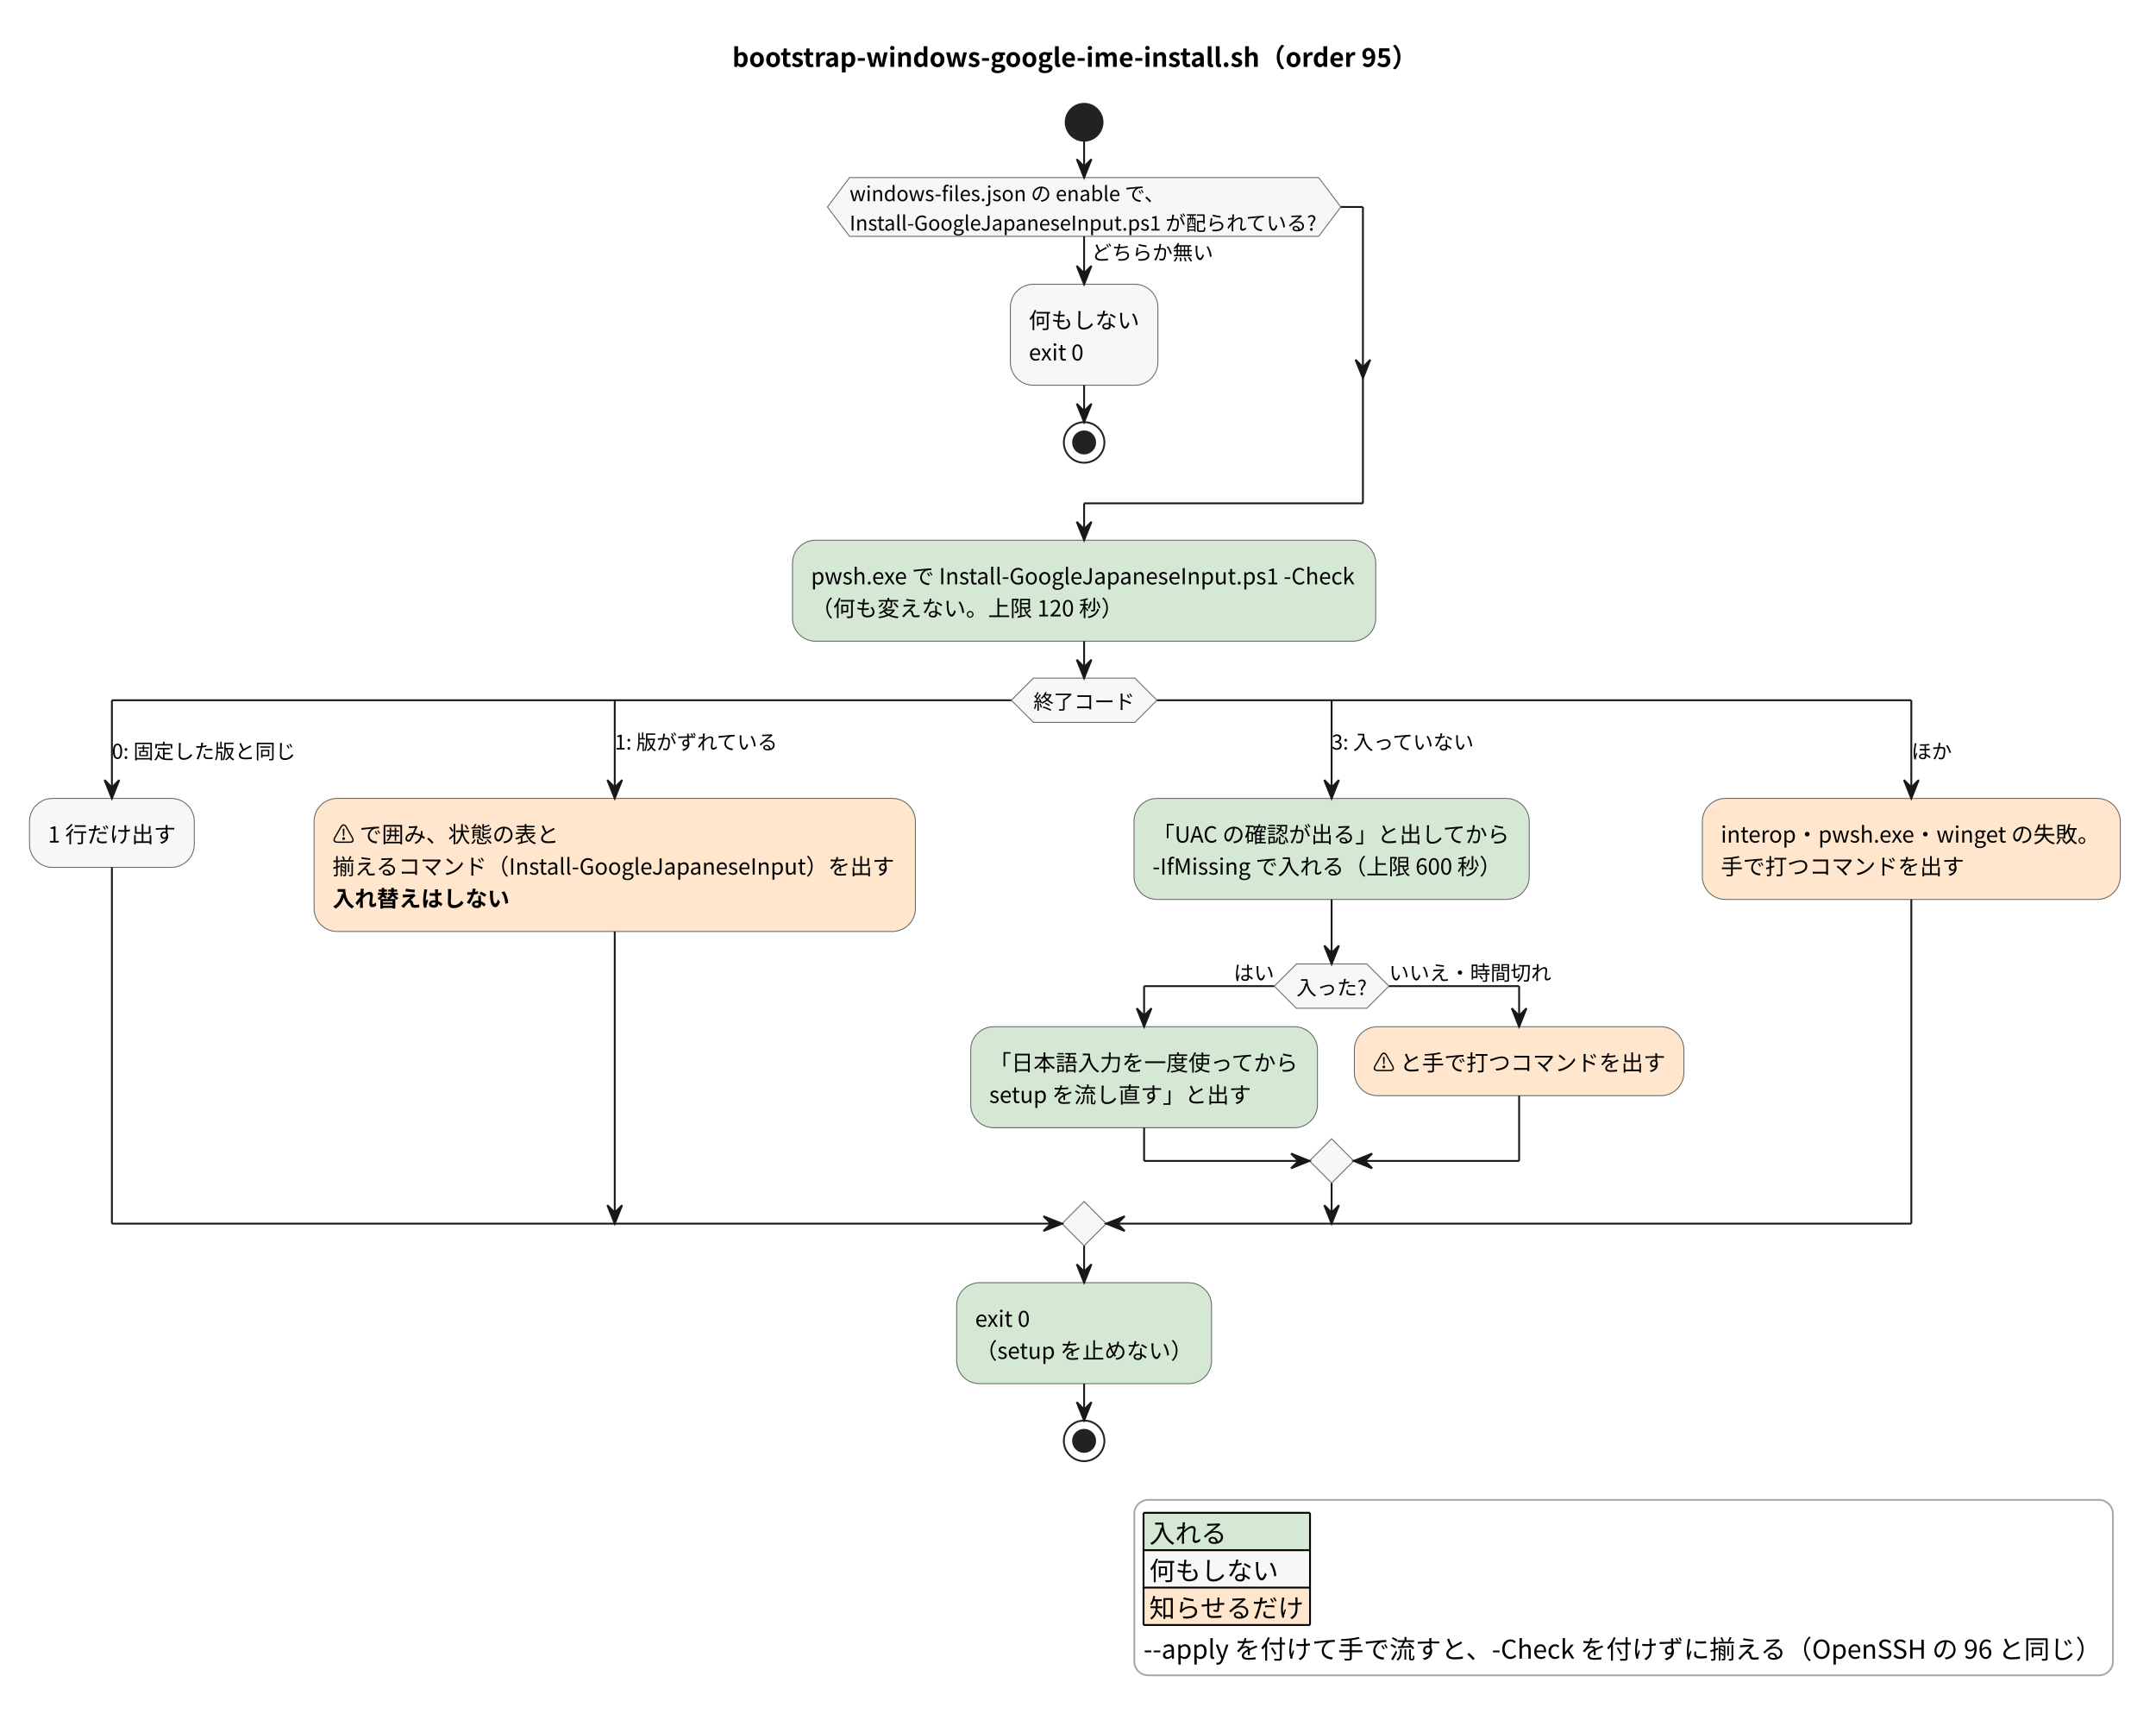
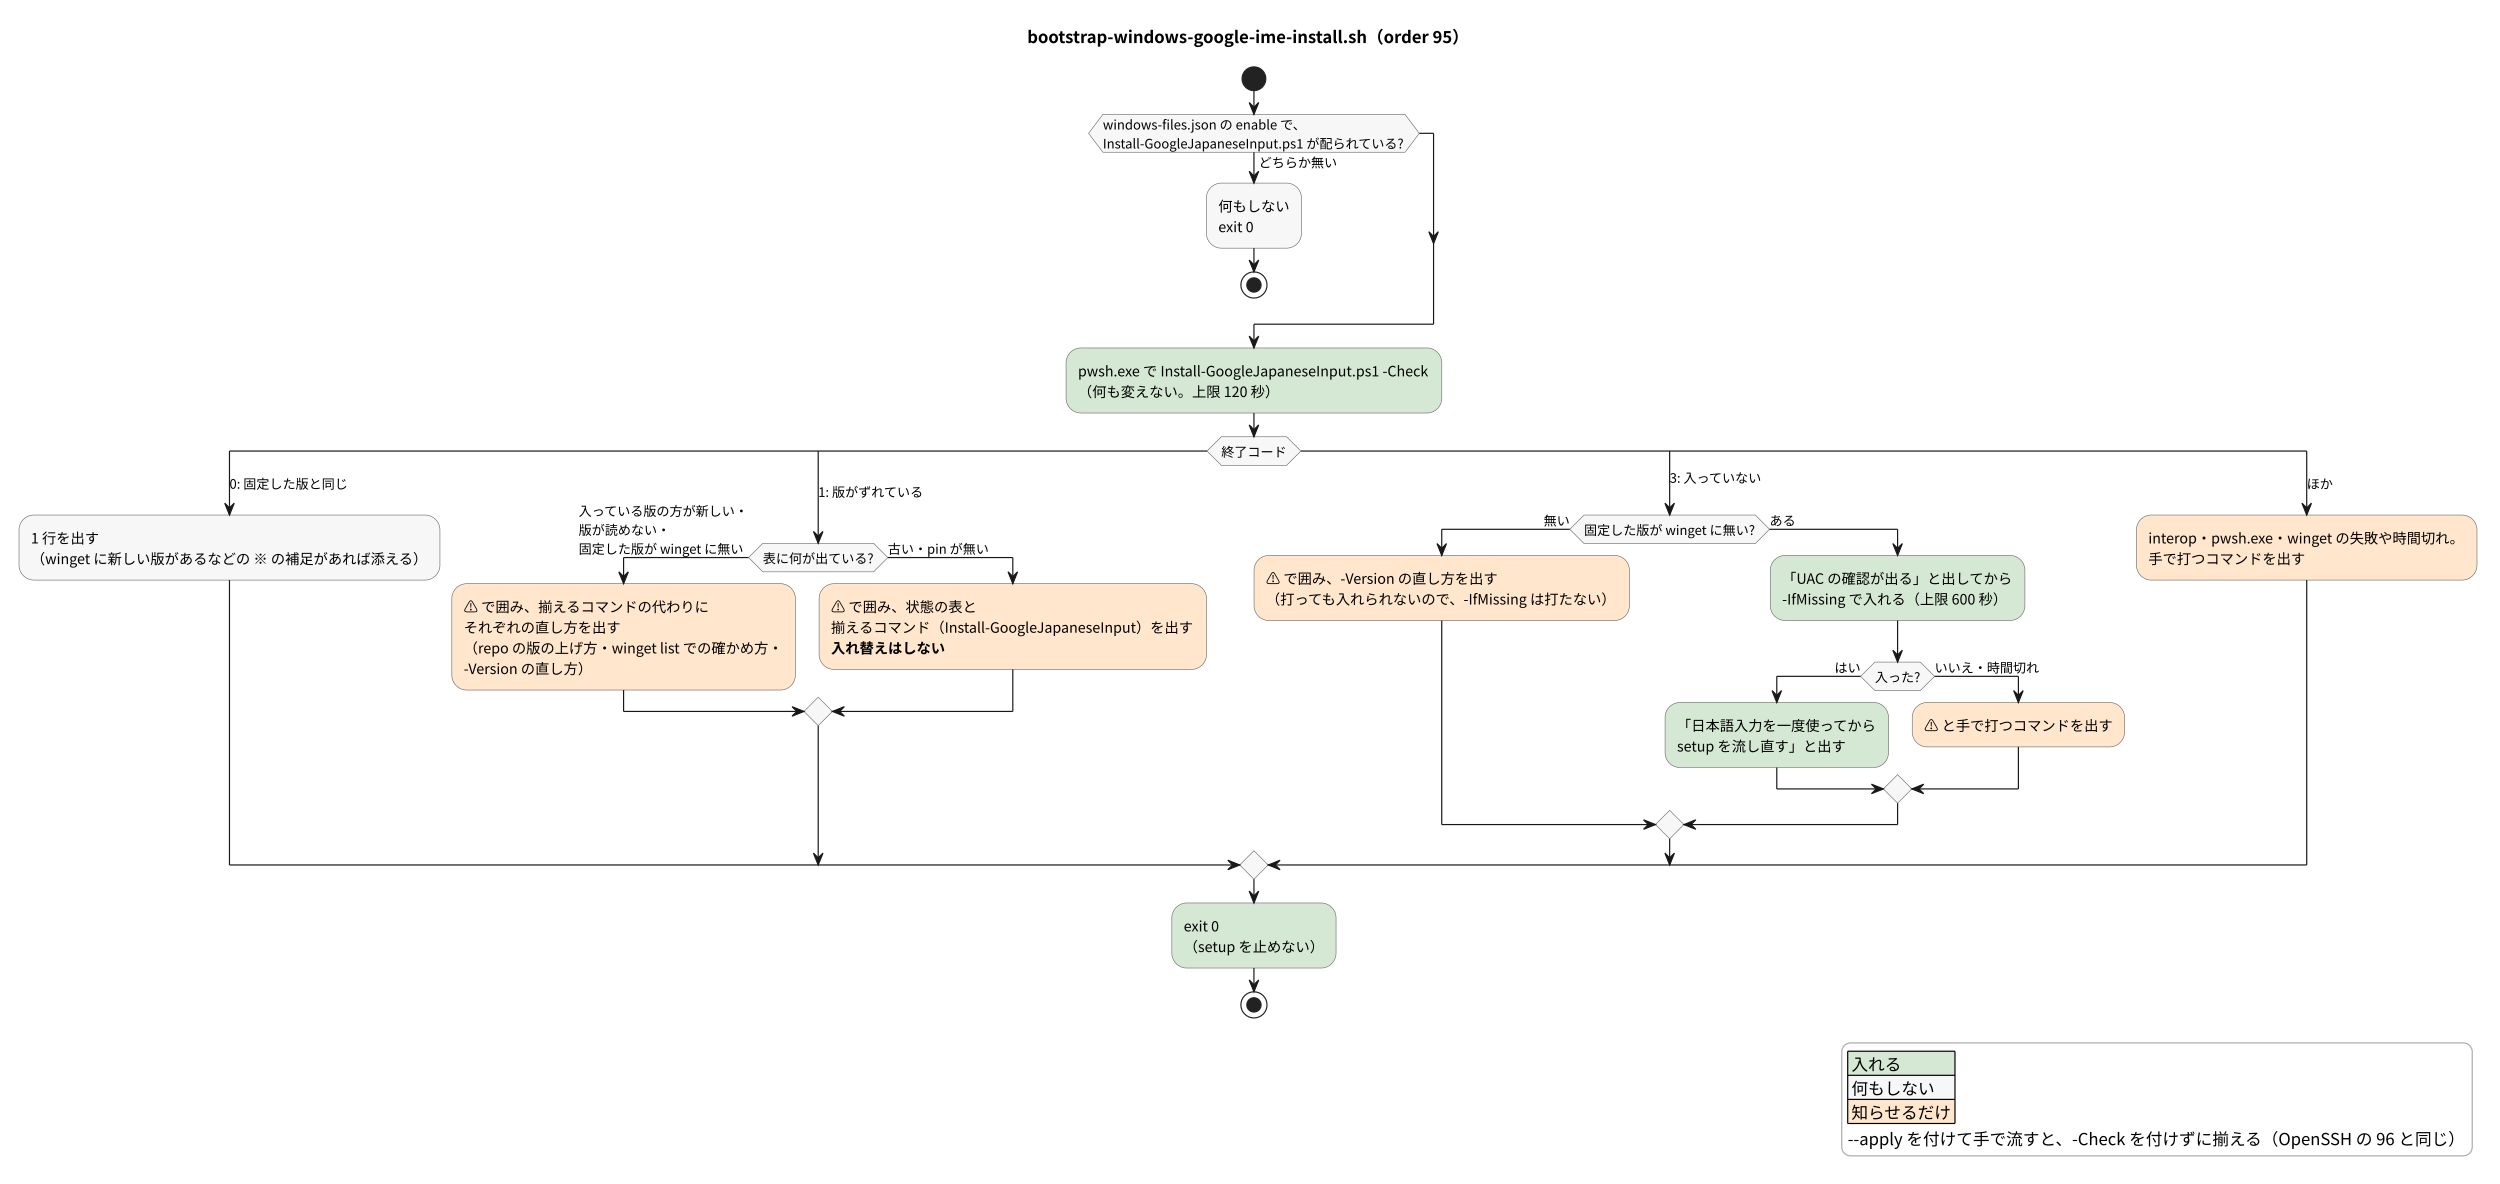
- <svg xmlns="http://www.w3.org/2000/svg" contentStyleType="text/css" data-diagram-type="ACTIVITY" height="932px" preserveAspectRatio="none" style="width:1169px;height:932px;background:#FFFFFF;" version="1.1" viewBox="0 0 1169 932" width="1169px" zoomAndPan="magnify">
+ <svg xmlns="http://www.w3.org/2000/svg" contentStyleType="text/css" data-diagram-type="ACTIVITY" height="996px" preserveAspectRatio="none" style="width:2104px;height:996px;background:#FFFFFF;" version="1.1" viewBox="0 0 2104 996" width="2104px" zoomAndPan="magnify">
  <defs />
  <g>
    <g class="title" data-source-line="17">
-       <text fill="#000000" font-family="'Noto Sans CJK JP'" font-size="14" font-weight="700" lengthAdjust="spacing" textLength="373.56" x="397.037" y="36.24">bootstrap-windows-google-ime-install.sh（order 95）</text>
+       <text fill="#000000" font-family="'Noto Sans CJK JP'" font-size="14" font-weight="700" lengthAdjust="spacing" textLength="373.56" x="864.536" y="36.24">bootstrap-windows-google-ime-install.sh（order 95）</text>
    </g>
-     <ellipse cx="587.817" cy="66.272" fill="#222222" rx="10" ry="10" style="stroke:#222222;stroke-width:1;" />
-     <rect fill="#F7F7F7" height="54.752" rx="12.5" ry="12.5" style="stroke:#666666;stroke-width:0.5;" width="80.001" x="547.817" y="154.092" />
-     <text fill="#000000" font-family="'Noto Sans CJK JP'" font-size="12" lengthAdjust="spacing" textLength="60.001" x="557.817" y="178.012">何もしない</text>
-     <text fill="#000000" font-family="'Noto Sans CJK JP'" font-size="12" lengthAdjust="spacing" textLength="29.796" x="557.817" y="195.388">exit 0</text>
-     <ellipse cx="587.817" cy="239.844" fill="none" rx="11" ry="11" style="stroke:#222222;stroke-width:1;" />
-     <ellipse cx="587.817" cy="239.844" fill="#222222" rx="6" ry="6" style="stroke:#222222;stroke-width:1;" />
-     <polygon fill="#F7F7F7" points="460.647,96.272,714.987,96.272,726.987,112.2,714.987,128.128,460.647,128.128,448.647,112.2,460.647,96.272" style="stroke:#666666;stroke-width:0.5;" />
-     <text fill="#000000" font-family="'Noto Sans CJK JP'" font-size="11" lengthAdjust="spacing" textLength="65.999" x="591.817" y="140.888">どちらか無い</text>
-     <text fill="#000000" font-family="'Noto Sans CJK JP'" font-size="11" lengthAdjust="spacing" textLength="170.807" x="460.647" y="109.032">windows-files.json の enable で、</text>
-     <text fill="#000000" font-family="'Noto Sans CJK JP'" font-size="11" lengthAdjust="spacing" textLength="254.34" x="460.647" y="124.96">Install-GoogleJapaneseInput.ps1 が配られている?</text>
-     <rect fill="#D5E8D4" height="54.752" rx="12.5" ry="12.5" style="stroke:#666666;stroke-width:0.5;" width="316.222" x="429.706" y="292.844" />
-     <text fill="#000000" font-family="'Noto Sans CJK JP'" font-size="12" lengthAdjust="spacing" textLength="296.222" x="439.706" y="316.764">pwsh.exe で Install-GoogleJapaneseInput.ps1 -Check</text>
-     <text fill="#000000" font-family="'Noto Sans CJK JP'" font-size="12" lengthAdjust="spacing" textLength="169.357" x="439.706" y="334.14">（何も変えない。上限 120 秒）</text>
-     <polygon fill="#F7F7F7" points="560.318,367.596,615.317,367.596,627.317,379.596,615.317,391.596,560.318,391.596,548.318,379.596,560.318,367.596" style="stroke:#666666;stroke-width:0.5;" />
-     <text fill="#000000" font-family="'Noto Sans CJK JP'" font-size="11" lengthAdjust="spacing" textLength="55" x="560.318" y="384.392">終了コード</text>
-     <rect fill="#F7F7F7" height="37.376" rx="12.5" ry="12.5" style="stroke:#666666;stroke-width:0.5;" width="89.349" x="16" y="432.82" />
-     <text fill="#000000" font-family="'Noto Sans CJK JP'" font-size="12" lengthAdjust="spacing" textLength="69.349" x="26" y="456.74">1 行だけ出す</text>
-     <rect fill="#FFE6CC" height="72.128" rx="12.5" ry="12.5" style="stroke:#666666;stroke-width:0.5;" width="326.038" x="170.301" y="432.82" />
-     <text fill="#000000" font-family="'Noto Sans CJK JP'" font-size="12" lengthAdjust="spacing" textLength="122.689" x="180.301" y="456.74">⚠ で囲み、状態の表と</text>
-     <text fill="#000000" font-family="'Noto Sans CJK JP'" font-size="12" lengthAdjust="spacing" textLength="306.038" x="180.301" y="474.116">揃えるコマンド（Install-GoogleJapaneseInput）を出す</text>
-     <text fill="#000000" font-family="'Noto Sans CJK JP'" font-size="12" font-weight="700" lengthAdjust="spacing" textLength="96.001" x="180.301" y="491.492">入れ替えはしない</text>
-     <rect fill="#D5E8D4" height="54.752" rx="12.5" ry="12.5" style="stroke:#666666;stroke-width:0.5;" width="214.293" x="614.865" y="432.82" />
-     <text fill="#000000" font-family="'Noto Sans CJK JP'" font-size="12" lengthAdjust="spacing" textLength="194.293" x="624.865" y="456.74">「UAC の確認が出る」と出してから</text>
-     <text fill="#000000" font-family="'Noto Sans CJK JP'" font-size="12" lengthAdjust="spacing" textLength="189.289" x="624.865" y="474.116">-IfMissing で入れる（上限 600 秒）</text>
-     <polygon fill="#F7F7F7" points="702.905,522.572,741.119,522.572,753.119,534.572,741.119,546.572,702.905,546.572,690.905,534.572,702.905,522.572" style="stroke:#666666;stroke-width:0.5;" />
-     <text fill="#000000" font-family="'Noto Sans CJK JP'" font-size="11" lengthAdjust="spacing" textLength="38.214" x="702.905" y="539.368">入った?</text>
-     <text fill="#000000" font-family="'Noto Sans CJK JP'" font-size="11" lengthAdjust="spacing" textLength="22" x="668.905" y="531.404">はい</text>
-     <text fill="#000000" font-family="'Noto Sans CJK JP'" font-size="11" lengthAdjust="spacing" textLength="87.999" x="753.119" y="531.404">いいえ・時間切れ</text>
-     <rect fill="#D5E8D4" height="54.752" rx="12.5" ry="12.5" style="stroke:#666666;stroke-width:0.5;" width="188.001" x="526.339" y="556.572" />
-     <text fill="#000000" font-family="'Noto Sans CJK JP'" font-size="12" lengthAdjust="spacing" textLength="168.001" x="536.339" y="580.492">「日本語入力を一度使ってから</text>
-     <text fill="#000000" font-family="'Noto Sans CJK JP'" font-size="12" lengthAdjust="spacing" textLength="142.201" x="536.339" y="597.868">setup を流し直す」と出す</text>
-     <rect fill="#FFE6CC" height="37.376" rx="12.5" ry="12.5" style="stroke:#666666;stroke-width:0.5;" width="178.689" x="734.34" y="556.572" />
-     <text fill="#000000" font-family="'Noto Sans CJK JP'" font-size="12" lengthAdjust="spacing" textLength="158.689" x="744.34" y="580.492">⚠ と手で打つコマンドを出す</text>
-     <polygon fill="#F7F7F7" points="722.012,617.324,734.012,629.324,722.012,641.324,710.012,629.324,722.012,617.324" style="stroke:#666666;stroke-width:0.5;" />
-     <rect fill="#FFE6CC" height="54.752" rx="12.5" ry="12.5" style="stroke:#666666;stroke-width:0.5;" width="226.606" x="923.029" y="432.82" />
-     <text fill="#000000" font-family="'Noto Sans CJK JP'" font-size="12" lengthAdjust="spacing" textLength="206.606" x="933.029" y="456.74">interop・pwsh.exe・winget の失敗。</text>
-     <text fill="#000000" font-family="'Noto Sans CJK JP'" font-size="12" lengthAdjust="spacing" textLength="132.001" x="933.029" y="474.116">手で打つコマンドを出す</text>
-     <polygon fill="#F7F7F7" points="587.817,651.324,587.817,651.324,599.817,663.324,587.817,675.324,587.817,675.324,575.817,663.324,587.817,651.324" style="stroke:#666666;stroke-width:0.5;" />
-     <rect fill="#D5E8D4" height="54.752" rx="12.5" ry="12.5" style="stroke:#666666;stroke-width:0.5;" width="138.201" x="518.717" y="695.324" />
-     <text fill="#000000" font-family="'Noto Sans CJK JP'" font-size="12" lengthAdjust="spacing" textLength="29.796" x="528.717" y="719.245">exit 0</text>
-     <text fill="#000000" font-family="'Noto Sans CJK JP'" font-size="12" lengthAdjust="spacing" textLength="118.201" x="528.717" y="736.621">（setup を止めない）</text>
-     <ellipse cx="587.817" cy="781.077" fill="none" rx="11" ry="11" style="stroke:#222222;stroke-width:1;" />
-     <ellipse cx="587.817" cy="781.077" fill="#222222" rx="6" ry="6" style="stroke:#222222;stroke-width:1;" />
-     <line style="stroke:#181818;stroke-width:1;" x1="587.817" x2="587.817" y1="208.844" y2="228.844" />
-     <polygon fill="#181818" points="583.817,218.844,587.817,228.844,591.817,218.844,587.817,222.844" style="stroke:#181818;stroke-width:1;" />
-     <line style="stroke:#181818;stroke-width:1;" x1="587.817" x2="587.817" y1="128.128" y2="154.092" />
-     <polygon fill="#181818" points="583.817,144.092,587.817,154.092,591.817,144.092,587.817,148.092" style="stroke:#181818;stroke-width:1;" />
-     <line style="stroke:#181818;stroke-width:1;" x1="726.987" x2="738.987" y1="112.2" y2="112.2" />
-     <polygon fill="#181818" points="734.987,195.004,738.987,205.004,742.987,195.004,738.987,199.004" style="stroke:#181818;stroke-width:1;" />
-     <line style="stroke:#181818;stroke-width:1;" x1="738.987" x2="738.987" y1="112.2" y2="272.844" />
-     <line style="stroke:#181818;stroke-width:1;" x1="738.987" x2="587.817" y1="272.844" y2="272.844" />
-     <line style="stroke:#181818;stroke-width:1;" x1="587.817" x2="587.817" y1="272.844" y2="292.844" />
-     <polygon fill="#181818" points="583.817,282.844,587.817,292.844,591.817,282.844,587.817,286.844" style="stroke:#181818;stroke-width:1;" />
-     <line style="stroke:#181818;stroke-width:1;" x1="587.817" x2="587.817" y1="76.272" y2="96.272" />
-     <polygon fill="#181818" points="583.817,86.272,587.817,96.272,591.817,86.272,587.817,90.272" style="stroke:#181818;stroke-width:1;" />
-     <line style="stroke:#181818;stroke-width:1;" x1="690.905" x2="620.339" y1="534.572" y2="534.572" />
-     <line style="stroke:#181818;stroke-width:1;" x1="620.339" x2="620.339" y1="534.572" y2="556.572" />
-     <polygon fill="#181818" points="616.339,546.572,620.339,556.572,624.339,546.572,620.339,550.572" style="stroke:#181818;stroke-width:1;" />
-     <line style="stroke:#181818;stroke-width:1;" x1="753.119" x2="823.685" y1="534.572" y2="534.572" />
-     <line style="stroke:#181818;stroke-width:1;" x1="823.685" x2="823.685" y1="534.572" y2="556.572" />
-     <polygon fill="#181818" points="819.685,546.572,823.685,556.572,827.685,546.572,823.685,550.572" style="stroke:#181818;stroke-width:1;" />
-     <line style="stroke:#181818;stroke-width:1;" x1="620.339" x2="620.339" y1="611.324" y2="629.324" />
-     <line style="stroke:#181818;stroke-width:1;" x1="620.339" x2="710.012" y1="629.324" y2="629.324" />
-     <polygon fill="#181818" points="700.012,625.324,710.012,629.324,700.012,633.324,704.012,629.324" style="stroke:#181818;stroke-width:1;" />
-     <line style="stroke:#181818;stroke-width:1;" x1="823.685" x2="823.685" y1="593.948" y2="629.324" />
-     <line style="stroke:#181818;stroke-width:1;" x1="823.685" x2="734.012" y1="629.324" y2="629.324" />
-     <polygon fill="#181818" points="744.012,625.324,734.012,629.324,744.012,633.324,740.012,629.324" style="stroke:#181818;stroke-width:1;" />
-     <line style="stroke:#181818;stroke-width:1;" x1="722.012" x2="722.012" y1="487.572" y2="522.572" />
-     <polygon fill="#181818" points="718.012,512.572,722.012,522.572,726.012,512.572,722.012,516.572" style="stroke:#181818;stroke-width:1;" />
-     <line style="stroke:#181818;stroke-width:1;" x1="548.318" x2="60.674" y1="379.596" y2="379.596" />
-     <line style="stroke:#181818;stroke-width:1;" x1="60.674" x2="60.674" y1="379.596" y2="432.82" />
-     <polygon fill="#181818" points="56.674,422.82,60.674,432.82,64.674,422.82,60.674,426.82" style="stroke:#181818;stroke-width:1;" />
-     <text fill="#000000" font-family="'Noto Sans CJK JP'" font-size="11" lengthAdjust="spacing" textLength="99.626" x="60.674" y="411.32">0: 固定した版と同じ</text>
-     <line style="stroke:#181818;stroke-width:1;" x1="627.317" x2="1036.332" y1="379.596" y2="379.596" />
-     <line style="stroke:#181818;stroke-width:1;" x1="1036.332" x2="1036.332" y1="379.596" y2="432.82" />
-     <polygon fill="#181818" points="1032.332,422.82,1036.332,432.82,1040.332,422.82,1036.332,426.82" style="stroke:#181818;stroke-width:1;" />
-     <text fill="#000000" font-family="'Noto Sans CJK JP'" font-size="11" lengthAdjust="spacing" textLength="22" x="1036.332" y="411.32">ほか</text>
-     <line style="stroke:#181818;stroke-width:1;" x1="333.32" x2="333.32" y1="379.596" y2="432.82" />
-     <polygon fill="#181818" points="329.32,422.82,333.32,432.82,337.32,422.82,333.32,426.82" style="stroke:#181818;stroke-width:1;" />
-     <text fill="#000000" font-family="'Noto Sans CJK JP'" font-size="11" lengthAdjust="spacing" textLength="88.626" x="333.32" y="406.32">1: 版がずれている</text>
-     <line style="stroke:#181818;stroke-width:1;" x1="722.012" x2="722.012" y1="379.596" y2="432.82" />
-     <polygon fill="#181818" points="718.012,422.82,722.012,432.82,726.012,422.82,722.012,426.82" style="stroke:#181818;stroke-width:1;" />
-     <text fill="#000000" font-family="'Noto Sans CJK JP'" font-size="11" lengthAdjust="spacing" textLength="77.626" x="722.012" y="406.32">3: 入っていない</text>
-     <line style="stroke:#181818;stroke-width:1;" x1="60.674" x2="60.674" y1="470.196" y2="663.324" />
-     <line style="stroke:#181818;stroke-width:1;" x1="60.674" x2="575.817" y1="663.324" y2="663.324" />
-     <polygon fill="#181818" points="565.817,659.324,575.817,663.324,565.817,667.324,569.817,663.324" style="stroke:#181818;stroke-width:1;" />
-     <line style="stroke:#181818;stroke-width:1;" x1="1036.332" x2="1036.332" y1="487.572" y2="663.324" />
-     <line style="stroke:#181818;stroke-width:1;" x1="1036.332" x2="599.817" y1="663.324" y2="663.324" />
-     <polygon fill="#181818" points="609.817,659.324,599.817,663.324,609.817,667.324,605.817,663.324" style="stroke:#181818;stroke-width:1;" />
-     <line style="stroke:#181818;stroke-width:1;" x1="333.32" x2="333.32" y1="504.948" y2="663.324" />
-     <polygon fill="#181818" points="329.32,653.324,333.32,663.324,337.32,653.324,333.32,657.324" style="stroke:#181818;stroke-width:1;" />
-     <line style="stroke:#181818;stroke-width:1;" x1="722.012" x2="722.012" y1="641.324" y2="663.324" />
-     <polygon fill="#181818" points="718.012,653.324,722.012,663.324,726.012,653.324,722.012,657.324" style="stroke:#181818;stroke-width:1;" />
-     <line style="stroke:#181818;stroke-width:1;" x1="587.817" x2="587.817" y1="347.596" y2="367.596" />
-     <polygon fill="#181818" points="583.817,357.596,587.817,367.596,591.817,357.596,587.817,361.596" style="stroke:#181818;stroke-width:1;" />
-     <line style="stroke:#181818;stroke-width:1;" x1="587.817" x2="587.817" y1="675.324" y2="695.324" />
-     <polygon fill="#181818" points="583.817,685.324,587.817,695.324,591.817,685.324,587.817,689.324" style="stroke:#181818;stroke-width:1;" />
-     <line style="stroke:#181818;stroke-width:1;" x1="587.817" x2="587.817" y1="750.077" y2="770.077" />
-     <polygon fill="#181818" points="583.817,760.077,587.817,770.077,591.817,760.077,587.817,764.077" style="stroke:#181818;stroke-width:1;" />
-     <g class="legend" data-source-line="43">
-       <rect fill="none" height="95.088" rx="7.5" ry="7.5" style="stroke:#AAAAAA;stroke-width:1;" width="530.602" x="615.033" y="813.077" />
-       <rect fill="#D5E8D4" height="20.272" style="stroke:none;stroke-width:1;" width="90.272" x="620.033" y="820.077" />
-       <text fill="#000000" font-family="'Noto Sans CJK JP'" font-size="14" lengthAdjust="spacing" textLength="42" x="623.169" y="836.317">入れる</text>
-       <rect fill="#F7F7F7" height="20.272" style="stroke:none;stroke-width:1;" width="90.272" x="620.033" y="840.349" />
-       <text fill="#000000" font-family="'Noto Sans CJK JP'" font-size="14" lengthAdjust="spacing" textLength="70" x="623.169" y="856.588">何もしない</text>
-       <rect fill="#FFE6CC" height="20.272" style="stroke:none;stroke-width:1;" width="90.272" x="620.033" y="860.62" />
-       <text fill="#000000" font-family="'Noto Sans CJK JP'" font-size="14" lengthAdjust="spacing" textLength="84" x="623.169" y="876.86">知らせるだけ</text>
-       <line style="stroke:#000000;stroke-width:1;" x1="620.033" x2="710.305" y1="820.077" y2="820.077" />
-       <line style="stroke:#000000;stroke-width:1;" x1="620.033" x2="710.305" y1="840.349" y2="840.349" />
-       <line style="stroke:#000000;stroke-width:1;" x1="620.033" x2="710.305" y1="860.62" y2="860.62" />
-       <line style="stroke:#000000;stroke-width:1;" x1="620.033" x2="710.305" y1="880.892" y2="880.892" />
-       <line style="stroke:#000000;stroke-width:1;" x1="620.033" x2="620.033" y1="820.077" y2="880.892" />
-       <line style="stroke:#000000;stroke-width:1;" x1="710.305" x2="710.305" y1="820.077" y2="880.892" />
-       <text fill="#000000" font-family="'Noto Sans CJK JP'" font-size="14" lengthAdjust="spacing" textLength="520.602" x="620.033" y="899.132">--apply を付けて手で流すと、-Check を付けずに揃える（OpenSSH の 96 と同じ）</text>
+     <ellipse cx="1055.317" cy="66.272" fill="#222222" rx="10" ry="10" style="stroke:#222222;stroke-width:1;" />
+     <rect fill="#F7F7F7" height="54.752" rx="12.5" ry="12.5" style="stroke:#666666;stroke-width:0.5;" width="80.001" x="1015.317" y="154.092" />
+     <text fill="#000000" font-family="'Noto Sans CJK JP'" font-size="12" lengthAdjust="spacing" textLength="60.001" x="1025.316" y="178.012">何もしない</text>
+     <text fill="#000000" font-family="'Noto Sans CJK JP'" font-size="12" lengthAdjust="spacing" textLength="29.796" x="1025.316" y="195.388">exit 0</text>
+     <ellipse cx="1055.317" cy="239.844" fill="none" rx="11" ry="11" style="stroke:#222222;stroke-width:1;" />
+     <ellipse cx="1055.317" cy="239.844" fill="#222222" rx="6" ry="6" style="stroke:#222222;stroke-width:1;" />
+     <polygon fill="#F7F7F7" points="928.147,96.272,1182.487,96.272,1194.487,112.2,1182.487,128.128,928.147,128.128,916.147,112.2,928.147,96.272" style="stroke:#666666;stroke-width:0.5;" />
+     <text fill="#000000" font-family="'Noto Sans CJK JP'" font-size="11" lengthAdjust="spacing" textLength="65.999" x="1059.317" y="140.888">どちらか無い</text>
+     <text fill="#000000" font-family="'Noto Sans CJK JP'" font-size="11" lengthAdjust="spacing" textLength="170.807" x="928.147" y="109.032">windows-files.json の enable で、</text>
+     <text fill="#000000" font-family="'Noto Sans CJK JP'" font-size="11" lengthAdjust="spacing" textLength="254.34" x="928.147" y="124.96">Install-GoogleJapaneseInput.ps1 が配られている?</text>
+     <rect fill="#D5E8D4" height="54.752" rx="12.5" ry="12.5" style="stroke:#666666;stroke-width:0.5;" width="316.222" x="897.206" y="292.844" />
+     <text fill="#000000" font-family="'Noto Sans CJK JP'" font-size="12" lengthAdjust="spacing" textLength="296.222" x="907.206" y="316.764">pwsh.exe で Install-GoogleJapaneseInput.ps1 -Check</text>
+     <text fill="#000000" font-family="'Noto Sans CJK JP'" font-size="12" lengthAdjust="spacing" textLength="169.357" x="907.206" y="334.14">（何も変えない。上限 120 秒）</text>
+     <polygon fill="#F7F7F7" points="1027.817,367.596,1082.816,367.596,1094.816,379.596,1082.816,391.596,1027.817,391.596,1015.817,379.596,1027.817,367.596" style="stroke:#666666;stroke-width:0.5;" />
+     <text fill="#000000" font-family="'Noto Sans CJK JP'" font-size="11" lengthAdjust="spacing" textLength="55" x="1027.817" y="384.392">終了コード</text>
+     <rect fill="#F7F7F7" height="54.752" rx="12.5" ry="12.5" style="stroke:#666666;stroke-width:0.5;" width="354.25" x="16" y="433.452" />
+     <text fill="#000000" font-family="'Noto Sans CJK JP'" font-size="12" lengthAdjust="spacing" textLength="57.348" x="26" y="457.372">1 行を出す</text>
+     <text fill="#000000" font-family="'Noto Sans CJK JP'" font-size="12" lengthAdjust="spacing" textLength="334.25" x="26" y="474.748">（winget に新しい版があるなどの ※ の補足があれば添える）</text>
+     <polygon fill="#F7F7F7" points="641.989,457.236,735.202,457.236,747.202,469.236,735.202,481.236,641.989,481.236,629.989,469.236,641.989,457.236" style="stroke:#666666;stroke-width:0.5;" />
+     <text fill="#000000" font-family="'Noto Sans CJK JP'" font-size="11" lengthAdjust="spacing" textLength="93.213" x="641.989" y="474.031">表に何が出ている?</text>
+     <text fill="#000000" font-family="'Noto Sans CJK JP'" font-size="11" lengthAdjust="spacing" textLength="142.999" x="486.99" y="434.212">入っている版の方が新しい・</text>
+     <text fill="#000000" font-family="'Noto Sans CJK JP'" font-size="11" lengthAdjust="spacing" textLength="76.999" x="486.99" y="450.14">版が読めない・</text>
+     <text fill="#000000" font-family="'Noto Sans CJK JP'" font-size="11" lengthAdjust="spacing" textLength="138.929" x="486.99" y="466.067">固定した版が winget に無い</text>
+     <text fill="#000000" font-family="'Noto Sans CJK JP'" font-size="11" lengthAdjust="spacing" textLength="85.018" x="747.202" y="466.067">古い・pin が無い</text>
+     <rect fill="#FFE6CC" height="89.504" rx="12.5" ry="12.5" style="stroke:#666666;stroke-width:0.5;" width="289.114" x="380.25" y="491.236" />
+     <text fill="#000000" font-family="'Noto Sans CJK JP'" font-size="12" lengthAdjust="spacing" textLength="206.69" x="390.25" y="515.156">⚠ で囲み、揃えるコマンドの代わりに</text>
+     <text fill="#000000" font-family="'Noto Sans CJK JP'" font-size="12" lengthAdjust="spacing" textLength="132.001" x="390.25" y="532.532">それぞれの直し方を出す</text>
+     <text fill="#000000" font-family="'Noto Sans CJK JP'" font-size="12" lengthAdjust="spacing" textLength="269.114" x="390.25" y="549.908">（repo の版の上げ方・winget list での確かめ方・</text>
+     <text fill="#000000" font-family="'Noto Sans CJK JP'" font-size="12" lengthAdjust="spacing" textLength="108.565" x="390.25" y="567.284">-Version の直し方）</text>
+     <rect fill="#FFE6CC" height="72.128" rx="12.5" ry="12.5" style="stroke:#666666;stroke-width:0.5;" width="326.038" x="689.365" y="491.236" />
+     <text fill="#000000" font-family="'Noto Sans CJK JP'" font-size="12" lengthAdjust="spacing" textLength="122.689" x="699.365" y="515.156">⚠ で囲み、状態の表と</text>
+     <text fill="#000000" font-family="'Noto Sans CJK JP'" font-size="12" lengthAdjust="spacing" textLength="306.038" x="699.365" y="532.532">揃えるコマンド（Install-GoogleJapaneseInput）を出す</text>
+     <text fill="#000000" font-family="'Noto Sans CJK JP'" font-size="12" font-weight="700" lengthAdjust="spacing" textLength="96.001" x="699.365" y="549.908">入れ替えはしない</text>
+     <polygon fill="#F7F7F7" points="688.596,586.74,700.596,598.74,688.596,610.74,676.596,598.74,688.596,586.74" style="stroke:#666666;stroke-width:0.5;" />
+     <polygon fill="#F7F7F7" points="1333.119,433.452,1477.262,433.452,1489.262,445.452,1477.262,457.452,1333.119,457.452,1321.119,445.452,1333.119,433.452" style="stroke:#666666;stroke-width:0.5;" />
+     <text fill="#000000" font-family="'Noto Sans CJK JP'" font-size="11" lengthAdjust="spacing" textLength="144.143" x="1333.119" y="450.248">固定した版が winget に無い?</text>
+     <text fill="#000000" font-family="'Noto Sans CJK JP'" font-size="11" lengthAdjust="spacing" textLength="22" x="1299.119" y="442.284">無い</text>
+     <text fill="#000000" font-family="'Noto Sans CJK JP'" font-size="11" lengthAdjust="spacing" textLength="22" x="1489.262" y="442.284">ある</text>
+     <rect fill="#FFE6CC" height="54.752" rx="12.5" ry="12.5" style="stroke:#666666;stroke-width:0.5;" width="315.934" x="1055.403" y="467.452" />
+     <text fill="#000000" font-family="'Noto Sans CJK JP'" font-size="12" lengthAdjust="spacing" textLength="195.254" x="1065.403" y="491.372">⚠ で囲み、-Version の直し方を出す</text>
+     <text fill="#000000" font-family="'Noto Sans CJK JP'" font-size="12" lengthAdjust="spacing" textLength="295.934" x="1065.403" y="508.748">（打っても入れられないので、-IfMissing は打たない）</text>
+     <rect fill="#D5E8D4" height="54.752" rx="12.5" ry="12.5" style="stroke:#666666;stroke-width:0.5;" width="214.293" x="1489.863" y="467.452" />
+     <text fill="#000000" font-family="'Noto Sans CJK JP'" font-size="12" lengthAdjust="spacing" textLength="194.293" x="1499.863" y="491.372">「UAC の確認が出る」と出してから</text>
+     <text fill="#000000" font-family="'Noto Sans CJK JP'" font-size="12" lengthAdjust="spacing" textLength="189.289" x="1499.863" y="508.748">-IfMissing で入れる（上限 600 秒）</text>
+     <polygon fill="#F7F7F7" points="1577.903,557.204,1616.117,557.204,1628.117,569.204,1616.117,581.204,1577.903,581.204,1565.903,569.204,1577.903,557.204" style="stroke:#666666;stroke-width:0.5;" />
+     <text fill="#000000" font-family="'Noto Sans CJK JP'" font-size="11" lengthAdjust="spacing" textLength="38.214" x="1577.903" y="574">入った?</text>
+     <text fill="#000000" font-family="'Noto Sans CJK JP'" font-size="11" lengthAdjust="spacing" textLength="22" x="1543.903" y="566.036">はい</text>
+     <text fill="#000000" font-family="'Noto Sans CJK JP'" font-size="11" lengthAdjust="spacing" textLength="87.999" x="1628.117" y="566.036">いいえ・時間切れ</text>
+     <rect fill="#D5E8D4" height="54.752" rx="12.5" ry="12.5" style="stroke:#666666;stroke-width:0.5;" width="188.001" x="1401.337" y="591.204" />
+     <text fill="#000000" font-family="'Noto Sans CJK JP'" font-size="12" lengthAdjust="spacing" textLength="168.001" x="1411.337" y="615.124">「日本語入力を一度使ってから</text>
+     <text fill="#000000" font-family="'Noto Sans CJK JP'" font-size="12" lengthAdjust="spacing" textLength="142.201" x="1411.337" y="632.5">setup を流し直す」と出す</text>
+     <rect fill="#FFE6CC" height="37.376" rx="12.5" ry="12.5" style="stroke:#666666;stroke-width:0.5;" width="178.689" x="1609.338" y="591.204" />
+     <text fill="#000000" font-family="'Noto Sans CJK JP'" font-size="12" lengthAdjust="spacing" textLength="158.689" x="1619.338" y="615.124">⚠ と手で打つコマンドを出す</text>
+     <polygon fill="#F7F7F7" points="1597.01,651.956,1609.01,663.956,1597.01,675.956,1585.01,663.956,1597.01,651.956" style="stroke:#666666;stroke-width:0.5;" />
+     <polygon fill="#F7F7F7" points="1405.19,681.956,1417.19,693.956,1405.19,705.956,1393.19,693.956,1405.19,681.956" style="stroke:#666666;stroke-width:0.5;" />
+     <rect fill="#FFE6CC" height="54.752" rx="12.5" ry="12.5" style="stroke:#666666;stroke-width:0.5;" width="286.606" x="1798.027" y="433.452" />
+     <text fill="#000000" font-family="'Noto Sans CJK JP'" font-size="12" lengthAdjust="spacing" textLength="266.606" x="1808.027" y="457.372">interop・pwsh.exe・winget の失敗や時間切れ。</text>
+     <text fill="#000000" font-family="'Noto Sans CJK JP'" font-size="12" lengthAdjust="spacing" textLength="132.001" x="1808.027" y="474.748">手で打つコマンドを出す</text>
+     <polygon fill="#F7F7F7" points="1055.317,715.956,1055.317,715.956,1067.317,727.956,1055.317,739.956,1055.317,739.956,1043.317,727.956,1055.317,715.956" style="stroke:#666666;stroke-width:0.5;" />
+     <rect fill="#D5E8D4" height="54.752" rx="12.5" ry="12.5" style="stroke:#666666;stroke-width:0.5;" width="138.201" x="986.216" y="759.956" />
+     <text fill="#000000" font-family="'Noto Sans CJK JP'" font-size="12" lengthAdjust="spacing" textLength="29.796" x="996.216" y="783.876">exit 0</text>
+     <text fill="#000000" font-family="'Noto Sans CJK JP'" font-size="12" lengthAdjust="spacing" textLength="118.201" x="996.216" y="801.253">（setup を止めない）</text>
+     <ellipse cx="1055.317" cy="845.709" fill="none" rx="11" ry="11" style="stroke:#222222;stroke-width:1;" />
+     <ellipse cx="1055.317" cy="845.709" fill="#222222" rx="6" ry="6" style="stroke:#222222;stroke-width:1;" />
+     <line style="stroke:#181818;stroke-width:1;" x1="1055.317" x2="1055.317" y1="208.844" y2="228.844" />
+     <polygon fill="#181818" points="1051.317,218.844,1055.317,228.844,1059.317,218.844,1055.317,222.844" style="stroke:#181818;stroke-width:1;" />
+     <line style="stroke:#181818;stroke-width:1;" x1="1055.317" x2="1055.317" y1="128.128" y2="154.092" />
+     <polygon fill="#181818" points="1051.317,144.092,1055.317,154.092,1059.317,144.092,1055.317,148.092" style="stroke:#181818;stroke-width:1;" />
+     <line style="stroke:#181818;stroke-width:1;" x1="1194.487" x2="1206.487" y1="112.2" y2="112.2" />
+     <polygon fill="#181818" points="1202.487,195.004,1206.487,205.004,1210.487,195.004,1206.487,199.004" style="stroke:#181818;stroke-width:1;" />
+     <line style="stroke:#181818;stroke-width:1;" x1="1206.487" x2="1206.487" y1="112.2" y2="272.844" />
+     <line style="stroke:#181818;stroke-width:1;" x1="1206.487" x2="1055.317" y1="272.844" y2="272.844" />
+     <line style="stroke:#181818;stroke-width:1;" x1="1055.317" x2="1055.317" y1="272.844" y2="292.844" />
+     <polygon fill="#181818" points="1051.317,282.844,1055.317,292.844,1059.317,282.844,1055.317,286.844" style="stroke:#181818;stroke-width:1;" />
+     <line style="stroke:#181818;stroke-width:1;" x1="1055.317" x2="1055.317" y1="76.272" y2="96.272" />
+     <polygon fill="#181818" points="1051.317,86.272,1055.317,96.272,1059.317,86.272,1055.317,90.272" style="stroke:#181818;stroke-width:1;" />
+     <line style="stroke:#181818;stroke-width:1;" x1="629.989" x2="524.808" y1="469.236" y2="469.236" />
+     <line style="stroke:#181818;stroke-width:1;" x1="524.808" x2="524.808" y1="469.236" y2="491.236" />
+     <polygon fill="#181818" points="520.808,481.236,524.808,491.236,528.808,481.236,524.808,485.236" style="stroke:#181818;stroke-width:1;" />
+     <line style="stroke:#181818;stroke-width:1;" x1="747.202" x2="852.384" y1="469.236" y2="469.236" />
+     <line style="stroke:#181818;stroke-width:1;" x1="852.384" x2="852.384" y1="469.236" y2="491.236" />
+     <polygon fill="#181818" points="848.384,481.236,852.384,491.236,856.384,481.236,852.384,485.236" style="stroke:#181818;stroke-width:1;" />
+     <line style="stroke:#181818;stroke-width:1;" x1="524.808" x2="524.808" y1="580.74" y2="598.74" />
+     <line style="stroke:#181818;stroke-width:1;" x1="524.808" x2="676.596" y1="598.74" y2="598.74" />
+     <polygon fill="#181818" points="666.596,594.74,676.596,598.74,666.596,602.74,670.596,598.74" style="stroke:#181818;stroke-width:1;" />
+     <line style="stroke:#181818;stroke-width:1;" x1="852.384" x2="852.384" y1="563.364" y2="598.74" />
+     <line style="stroke:#181818;stroke-width:1;" x1="852.384" x2="700.596" y1="598.74" y2="598.74" />
+     <polygon fill="#181818" points="710.596,594.74,700.596,598.74,710.596,602.74,706.596,598.74" style="stroke:#181818;stroke-width:1;" />
+     <line style="stroke:#181818;stroke-width:1;" x1="1565.903" x2="1495.338" y1="569.204" y2="569.204" />
+     <line style="stroke:#181818;stroke-width:1;" x1="1495.338" x2="1495.338" y1="569.204" y2="591.204" />
+     <polygon fill="#181818" points="1491.338,581.204,1495.338,591.204,1499.338,581.204,1495.338,585.204" style="stroke:#181818;stroke-width:1;" />
+     <line style="stroke:#181818;stroke-width:1;" x1="1628.117" x2="1698.683" y1="569.204" y2="569.204" />
+     <line style="stroke:#181818;stroke-width:1;" x1="1698.683" x2="1698.683" y1="569.204" y2="591.204" />
+     <polygon fill="#181818" points="1694.683,581.204,1698.683,591.204,1702.683,581.204,1698.683,585.204" style="stroke:#181818;stroke-width:1;" />
+     <line style="stroke:#181818;stroke-width:1;" x1="1495.338" x2="1495.338" y1="645.956" y2="663.956" />
+     <line style="stroke:#181818;stroke-width:1;" x1="1495.338" x2="1585.01" y1="663.956" y2="663.956" />
+     <polygon fill="#181818" points="1575.01,659.956,1585.01,663.956,1575.01,667.956,1579.01,663.956" style="stroke:#181818;stroke-width:1;" />
+     <line style="stroke:#181818;stroke-width:1;" x1="1698.683" x2="1698.683" y1="628.58" y2="663.956" />
+     <line style="stroke:#181818;stroke-width:1;" x1="1698.683" x2="1609.01" y1="663.956" y2="663.956" />
+     <polygon fill="#181818" points="1619.01,659.956,1609.01,663.956,1619.01,667.956,1615.01,663.956" style="stroke:#181818;stroke-width:1;" />
+     <line style="stroke:#181818;stroke-width:1;" x1="1597.01" x2="1597.01" y1="522.204" y2="557.204" />
+     <polygon fill="#181818" points="1593.01,547.204,1597.01,557.204,1601.01,547.204,1597.01,551.204" style="stroke:#181818;stroke-width:1;" />
+     <line style="stroke:#181818;stroke-width:1;" x1="1321.119" x2="1213.37" y1="445.452" y2="445.452" />
+     <line style="stroke:#181818;stroke-width:1;" x1="1213.37" x2="1213.37" y1="445.452" y2="467.452" />
+     <polygon fill="#181818" points="1209.37,457.452,1213.37,467.452,1217.37,457.452,1213.37,461.452" style="stroke:#181818;stroke-width:1;" />
+     <line style="stroke:#181818;stroke-width:1;" x1="1489.262" x2="1597.01" y1="445.452" y2="445.452" />
+     <line style="stroke:#181818;stroke-width:1;" x1="1597.01" x2="1597.01" y1="445.452" y2="467.452" />
+     <polygon fill="#181818" points="1593.01,457.452,1597.01,467.452,1601.01,457.452,1597.01,461.452" style="stroke:#181818;stroke-width:1;" />
+     <line style="stroke:#181818;stroke-width:1;" x1="1213.37" x2="1213.37" y1="522.204" y2="693.956" />
+     <line style="stroke:#181818;stroke-width:1;" x1="1213.37" x2="1393.19" y1="693.956" y2="693.956" />
+     <polygon fill="#181818" points="1383.19,689.956,1393.19,693.956,1383.19,697.956,1387.19,693.956" style="stroke:#181818;stroke-width:1;" />
+     <line style="stroke:#181818;stroke-width:1;" x1="1597.01" x2="1597.01" y1="675.956" y2="693.956" />
+     <line style="stroke:#181818;stroke-width:1;" x1="1597.01" x2="1417.19" y1="693.956" y2="693.956" />
+     <polygon fill="#181818" points="1427.19,689.956,1417.19,693.956,1427.19,697.956,1423.19,693.956" style="stroke:#181818;stroke-width:1;" />
+     <line style="stroke:#181818;stroke-width:1;" x1="1015.817" x2="193.125" y1="379.596" y2="379.596" />
+     <line style="stroke:#181818;stroke-width:1;" x1="193.125" x2="193.125" y1="379.596" y2="433.452" />
+     <polygon fill="#181818" points="189.125,423.452,193.125,433.452,197.125,423.452,193.125,427.452" style="stroke:#181818;stroke-width:1;" />
+     <text fill="#000000" font-family="'Noto Sans CJK JP'" font-size="11" lengthAdjust="spacing" textLength="99.626" x="193.125" y="411.32">0: 固定した版と同じ</text>
+     <line style="stroke:#181818;stroke-width:1;" x1="1094.816" x2="1941.33" y1="379.596" y2="379.596" />
+     <line style="stroke:#181818;stroke-width:1;" x1="1941.33" x2="1941.33" y1="379.596" y2="433.452" />
+     <polygon fill="#181818" points="1937.33,423.452,1941.33,433.452,1945.33,423.452,1941.33,427.452" style="stroke:#181818;stroke-width:1;" />
+     <text fill="#000000" font-family="'Noto Sans CJK JP'" font-size="11" lengthAdjust="spacing" textLength="22" x="1941.33" y="411.32">ほか</text>
+     <line style="stroke:#181818;stroke-width:1;" x1="688.596" x2="688.596" y1="379.596" y2="457.236" />
+     <polygon fill="#181818" points="684.596,447.236,688.596,457.236,692.596,447.236,688.596,451.236" style="stroke:#181818;stroke-width:1;" />
+     <text fill="#000000" font-family="'Noto Sans CJK JP'" font-size="11" lengthAdjust="spacing" textLength="88.626" x="688.596" y="418.212">1: 版がずれている</text>
+     <line style="stroke:#181818;stroke-width:1;" x1="1405.19" x2="1405.19" y1="379.596" y2="433.452" />
+     <polygon fill="#181818" points="1401.19,423.452,1405.19,433.452,1409.19,423.452,1405.19,427.452" style="stroke:#181818;stroke-width:1;" />
+     <text fill="#000000" font-family="'Noto Sans CJK JP'" font-size="11" lengthAdjust="spacing" textLength="77.626" x="1405.19" y="406.32">3: 入っていない</text>
+     <line style="stroke:#181818;stroke-width:1;" x1="193.125" x2="193.125" y1="488.204" y2="727.956" />
+     <line style="stroke:#181818;stroke-width:1;" x1="193.125" x2="1043.317" y1="727.956" y2="727.956" />
+     <polygon fill="#181818" points="1033.317,723.956,1043.317,727.956,1033.317,731.956,1037.317,727.956" style="stroke:#181818;stroke-width:1;" />
+     <line style="stroke:#181818;stroke-width:1;" x1="1941.33" x2="1941.33" y1="488.204" y2="727.956" />
+     <line style="stroke:#181818;stroke-width:1;" x1="1941.33" x2="1067.317" y1="727.956" y2="727.956" />
+     <polygon fill="#181818" points="1077.317,723.956,1067.317,727.956,1077.317,731.956,1073.317,727.956" style="stroke:#181818;stroke-width:1;" />
+     <line style="stroke:#181818;stroke-width:1;" x1="688.596" x2="688.596" y1="610.74" y2="727.956" />
+     <polygon fill="#181818" points="684.596,717.956,688.596,727.956,692.596,717.956,688.596,721.956" style="stroke:#181818;stroke-width:1;" />
+     <line style="stroke:#181818;stroke-width:1;" x1="1405.19" x2="1405.19" y1="705.956" y2="727.956" />
+     <polygon fill="#181818" points="1401.19,717.956,1405.19,727.956,1409.19,717.956,1405.19,721.956" style="stroke:#181818;stroke-width:1;" />
+     <line style="stroke:#181818;stroke-width:1;" x1="1055.317" x2="1055.317" y1="347.596" y2="367.596" />
+     <polygon fill="#181818" points="1051.317,357.596,1055.317,367.596,1059.317,357.596,1055.317,361.596" style="stroke:#181818;stroke-width:1;" />
+     <line style="stroke:#181818;stroke-width:1;" x1="1055.317" x2="1055.317" y1="739.956" y2="759.956" />
+     <polygon fill="#181818" points="1051.317,749.956,1055.317,759.956,1059.317,749.956,1055.317,753.956" style="stroke:#181818;stroke-width:1;" />
+     <line style="stroke:#181818;stroke-width:1;" x1="1055.317" x2="1055.317" y1="814.709" y2="834.709" />
+     <polygon fill="#181818" points="1051.317,824.709,1055.317,834.709,1059.317,824.709,1055.317,828.709" style="stroke:#181818;stroke-width:1;" />
+     <g class="legend" data-source-line="51">
+       <rect fill="none" height="95.088" rx="7.5" ry="7.5" style="stroke:#AAAAAA;stroke-width:1;" width="530.602" x="1550.032" y="877.709" />
+       <rect fill="#D5E8D4" height="20.272" style="stroke:none;stroke-width:1;" width="90.272" x="1555.032" y="884.709" />
+       <text fill="#000000" font-family="'Noto Sans CJK JP'" font-size="14" lengthAdjust="spacing" textLength="42" x="1558.168" y="900.948">入れる</text>
+       <rect fill="#F7F7F7" height="20.272" style="stroke:none;stroke-width:1;" width="90.272" x="1555.032" y="904.981" />
+       <text fill="#000000" font-family="'Noto Sans CJK JP'" font-size="14" lengthAdjust="spacing" textLength="70" x="1558.168" y="921.22">何もしない</text>
+       <rect fill="#FFE6CC" height="20.272" style="stroke:none;stroke-width:1;" width="90.272" x="1555.032" y="925.252" />
+       <text fill="#000000" font-family="'Noto Sans CJK JP'" font-size="14" lengthAdjust="spacing" textLength="84" x="1558.168" y="941.492">知らせるだけ</text>
+       <line style="stroke:#000000;stroke-width:1;" x1="1555.032" x2="1645.303" y1="884.709" y2="884.709" />
+       <line style="stroke:#000000;stroke-width:1;" x1="1555.032" x2="1645.303" y1="904.981" y2="904.981" />
+       <line style="stroke:#000000;stroke-width:1;" x1="1555.032" x2="1645.303" y1="925.252" y2="925.252" />
+       <line style="stroke:#000000;stroke-width:1;" x1="1555.032" x2="1645.303" y1="945.524" y2="945.524" />
+       <line style="stroke:#000000;stroke-width:1;" x1="1555.032" x2="1555.032" y1="884.709" y2="945.524" />
+       <line style="stroke:#000000;stroke-width:1;" x1="1645.303" x2="1645.303" y1="884.709" y2="945.524" />
+       <text fill="#000000" font-family="'Noto Sans CJK JP'" font-size="14" lengthAdjust="spacing" textLength="520.602" x="1555.032" y="963.764">--apply を付けて手で流すと、-Check を付けずに揃える（OpenSSH の 96 と同じ）</text>
    </g>
  </g>
</svg>
